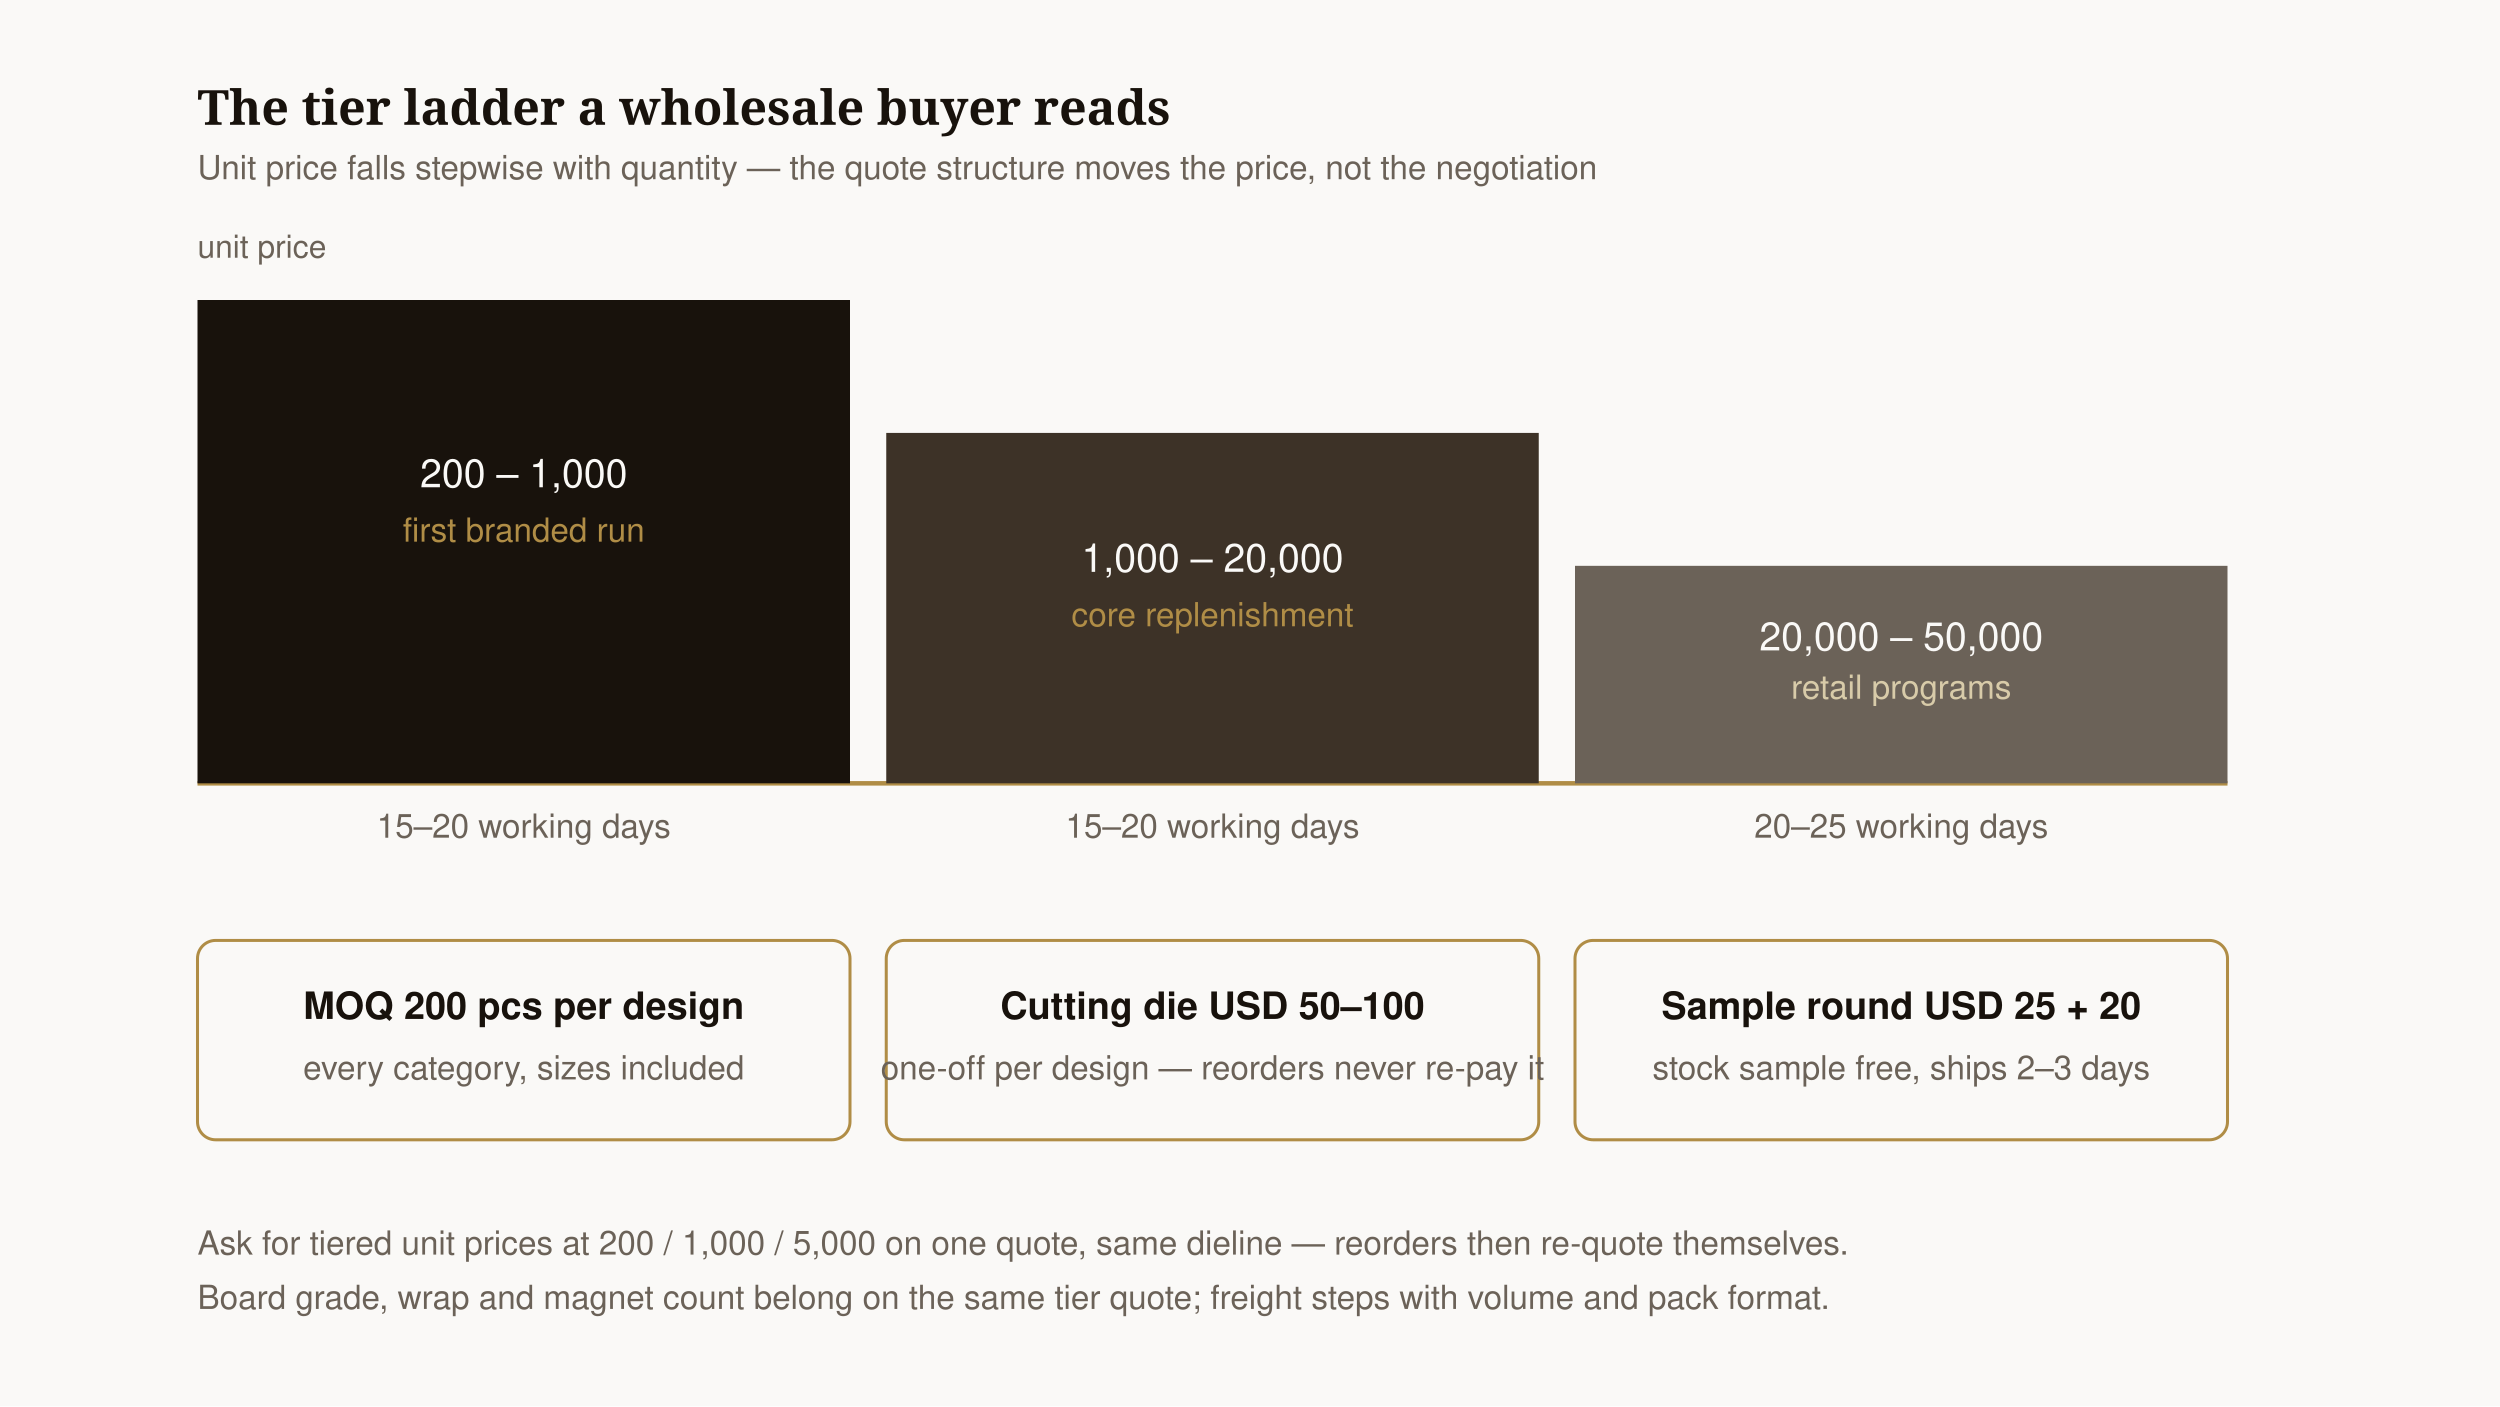
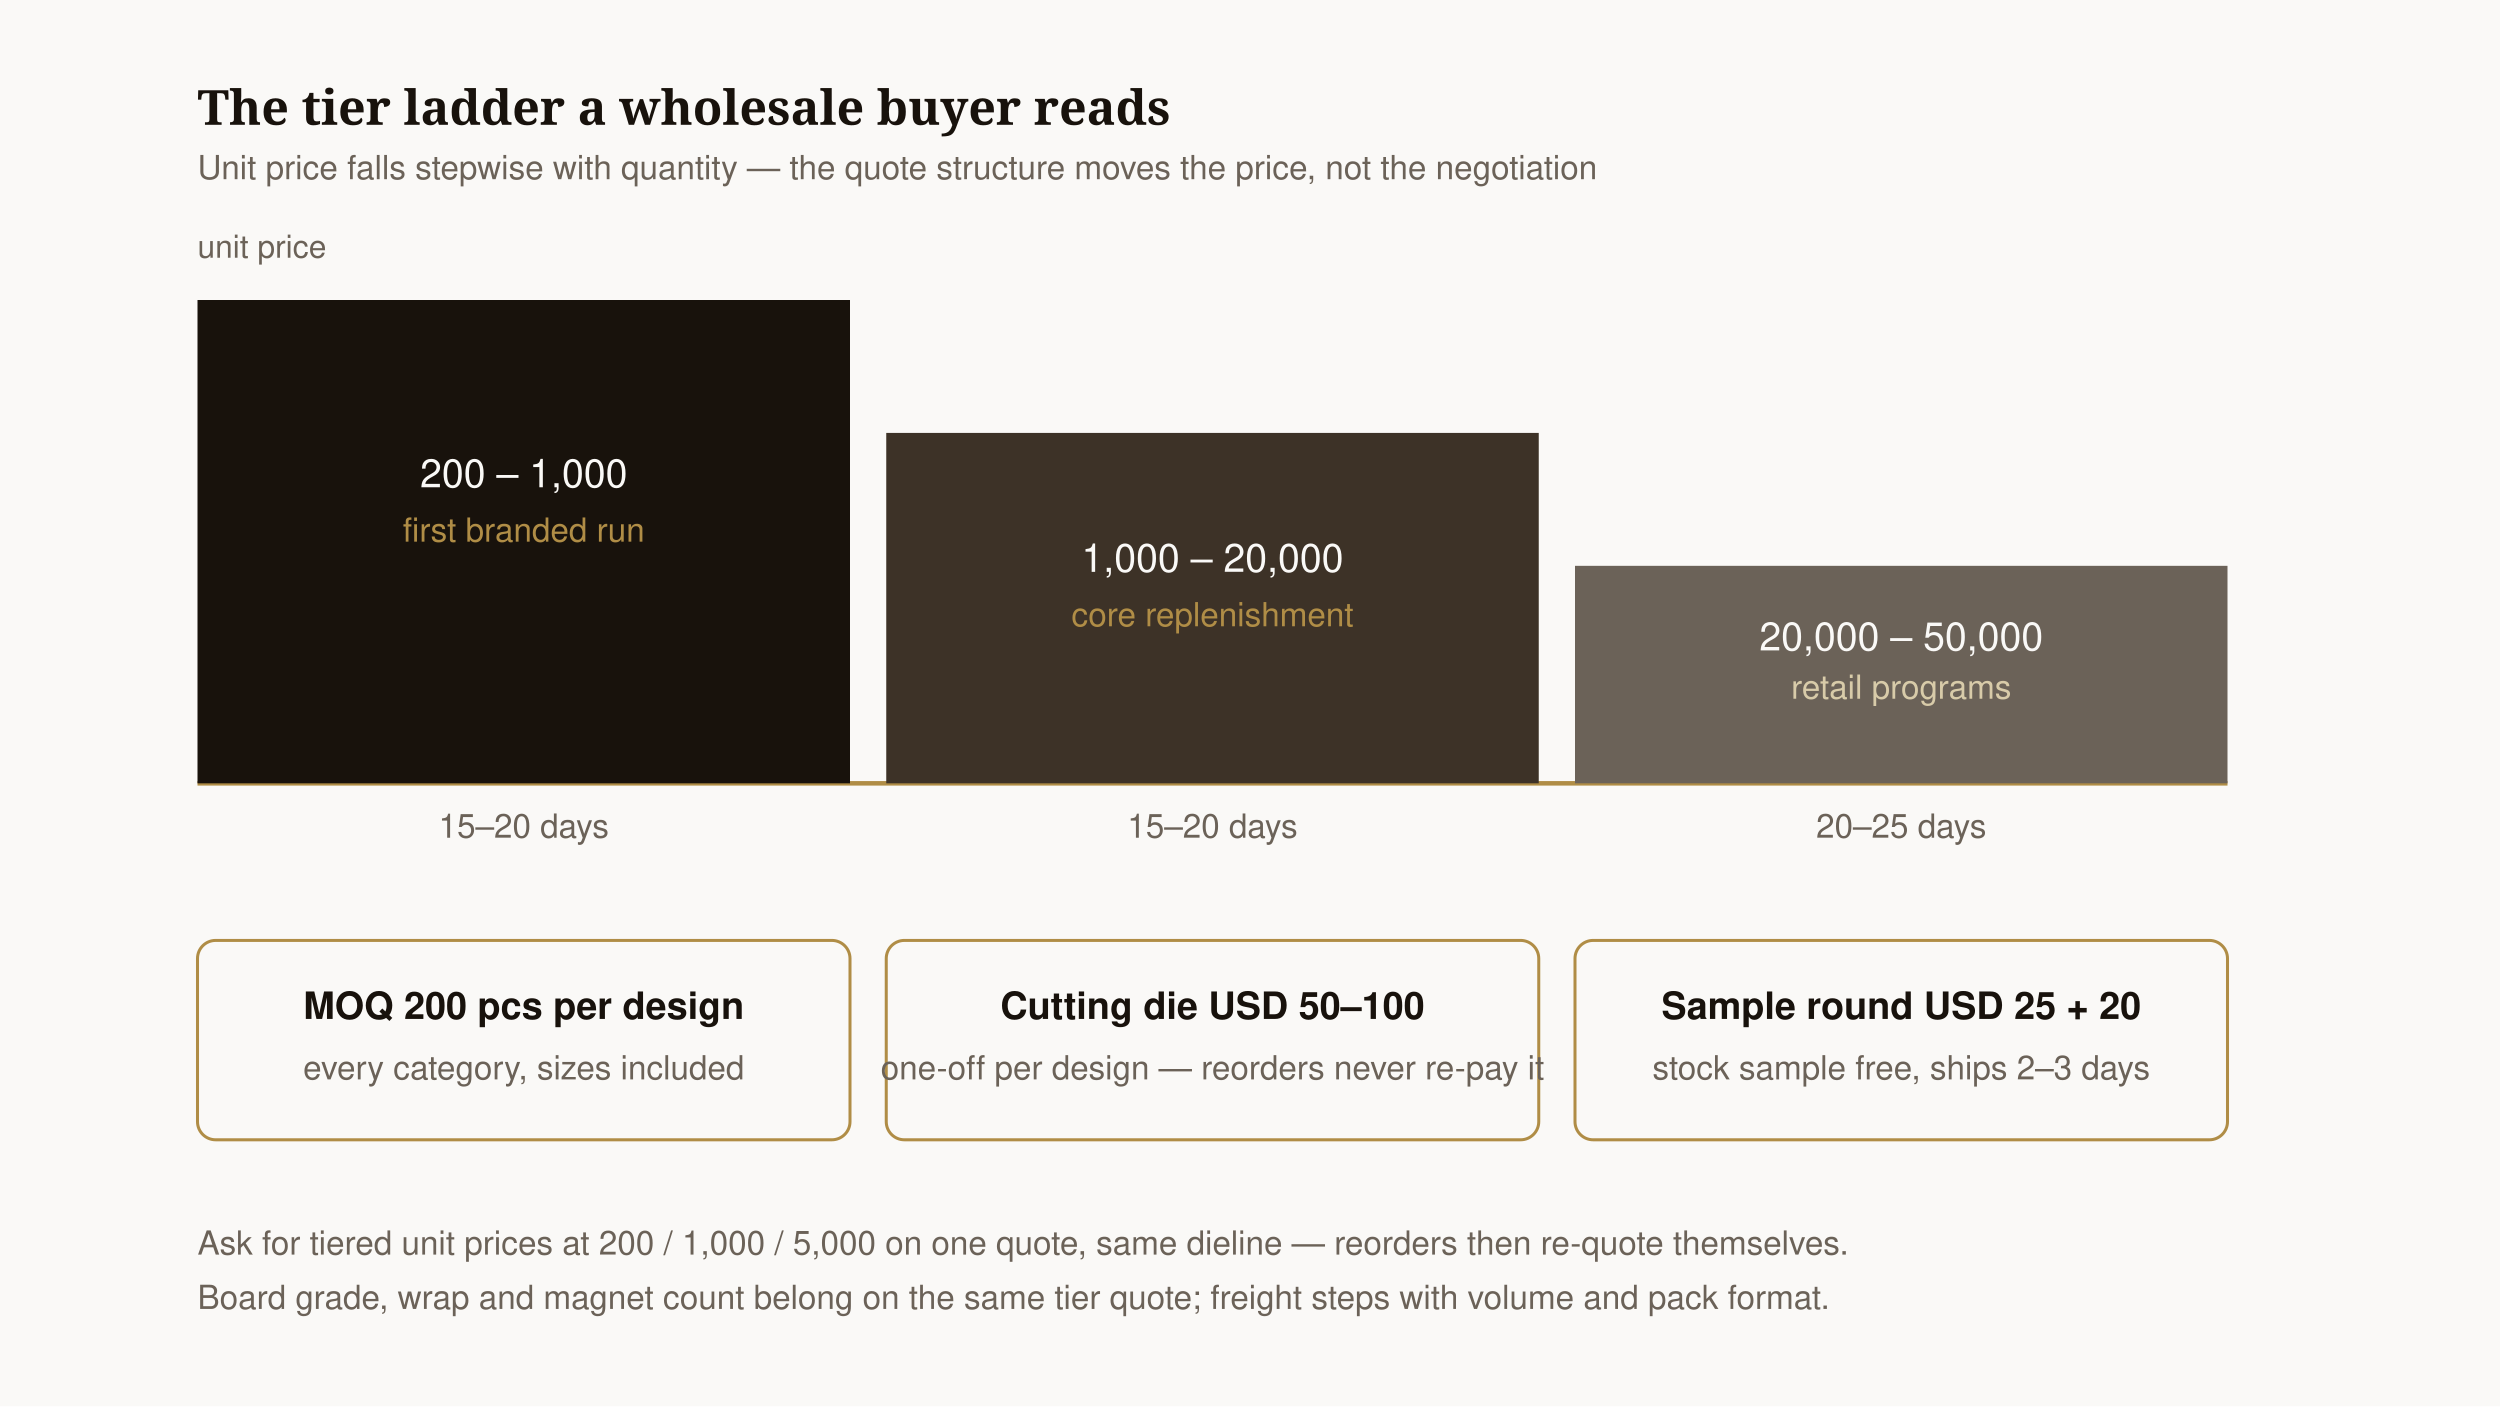
<svg xmlns="http://www.w3.org/2000/svg" viewBox="0 0 1200 675" width="1200" height="675" role="img" aria-label="Wholesale tier structure: unit price steps down across quantity bands, with MOQ, cutting-die and sample anchors">
  <rect width="1200" height="675" fill="#faf9f7" />
  <g transform="translate(60 28) scale(1.45)" font-family="Helvetica,Arial,sans-serif">
    <text x="24" y="22" font-family="Georgia,serif" font-size="16" font-weight="600" fill="#18120c">The tier ladder a wholesale buyer reads</text>
    <text x="24" y="40" font-size="11" fill="#6b6258">Unit price falls stepwise with quantity — the quote structure moves the price, not the negotiation</text>
    <text x="24" y="66" font-size="10.5" fill="#6b6258">unit price</text>
    <text x="696" y="226" text-anchor="end" font-size="10.5" fill="#6b6258">quantity →</text>
    <line x1="24" y1="240" x2="696" y2="240" stroke="#b08d46" stroke-width="1.5" />
    <rect x="24" y="80" width="216" height="160" fill="#18120c" />
    <rect x="252" y="124" width="216" height="116" fill="#3d3227" />
    <rect x="480" y="168" width="216" height="72" fill="#6b6258" />
    <g font-size="13" fill="#faf9f7">
      <text x="132" y="142" text-anchor="middle">200 – 1,000</text>
      <text x="132" y="160" text-anchor="middle" fill="#b08d46" font-size="11">first branded run</text>
      <text x="360" y="170" text-anchor="middle">1,000 – 20,000</text>
      <text x="360" y="188" text-anchor="middle" fill="#b08d46" font-size="11">core replenishment</text>
      <text x="588" y="196" text-anchor="middle">20,000 – 50,000</text>
      <text x="588" y="212" text-anchor="middle" fill="#d8cba9" font-size="11">retail programs</text>
    </g>
    <g font-size="11" fill="#6b6258">
-       <text x="132" y="258" text-anchor="middle">15–20 working days</text>
-       <text x="360" y="258" text-anchor="middle">15–20 working days</text>
-       <text x="588" y="258" text-anchor="middle">20–25 working days</text>
+       <text x="132" y="258" text-anchor="middle">15–20 days</text>
+       <text x="360" y="258" text-anchor="middle">15–20 days</text>
+       <text x="588" y="258" text-anchor="middle">20–25 days</text>
    </g>
    <g font-size="12.5" fill="#18120c">
      <rect x="24" y="292" width="216" height="66" rx="6" fill="none" stroke="#b08d46" />
      <text x="132" y="318" text-anchor="middle" font-weight="600">MOQ 200 pcs per design</text>
      <text x="132" y="338" text-anchor="middle" font-size="11" fill="#6b6258">every category, sizes included</text>
      <rect x="252" y="292" width="216" height="66" rx="6" fill="none" stroke="#b08d46" />
      <text x="360" y="318" text-anchor="middle" font-weight="600">Cutting die USD 50–100</text>
      <text x="360" y="338" text-anchor="middle" font-size="11" fill="#6b6258">one-off per design — reorders never re-pay it</text>
      <rect x="480" y="292" width="216" height="66" rx="6" fill="none" stroke="#b08d46" />
      <text x="588" y="318" text-anchor="middle" font-weight="600">Sample round USD 25 + 20</text>
      <text x="588" y="338" text-anchor="middle" font-size="11" fill="#6b6258">stock sample free, ships 2–3 days</text>
    </g>
    <text x="24" y="396" font-size="11" fill="#6b6258">Ask for tiered unit prices at 200 / 1,000 / 5,000 on one quote, same dieline — reorders then re-quote themselves.</text>
    <text x="24" y="414" font-size="11" fill="#6b6258">Board grade, wrap and magnet count belong on the same tier quote; freight steps with volume and pack format.</text>
  </g>
</svg>
